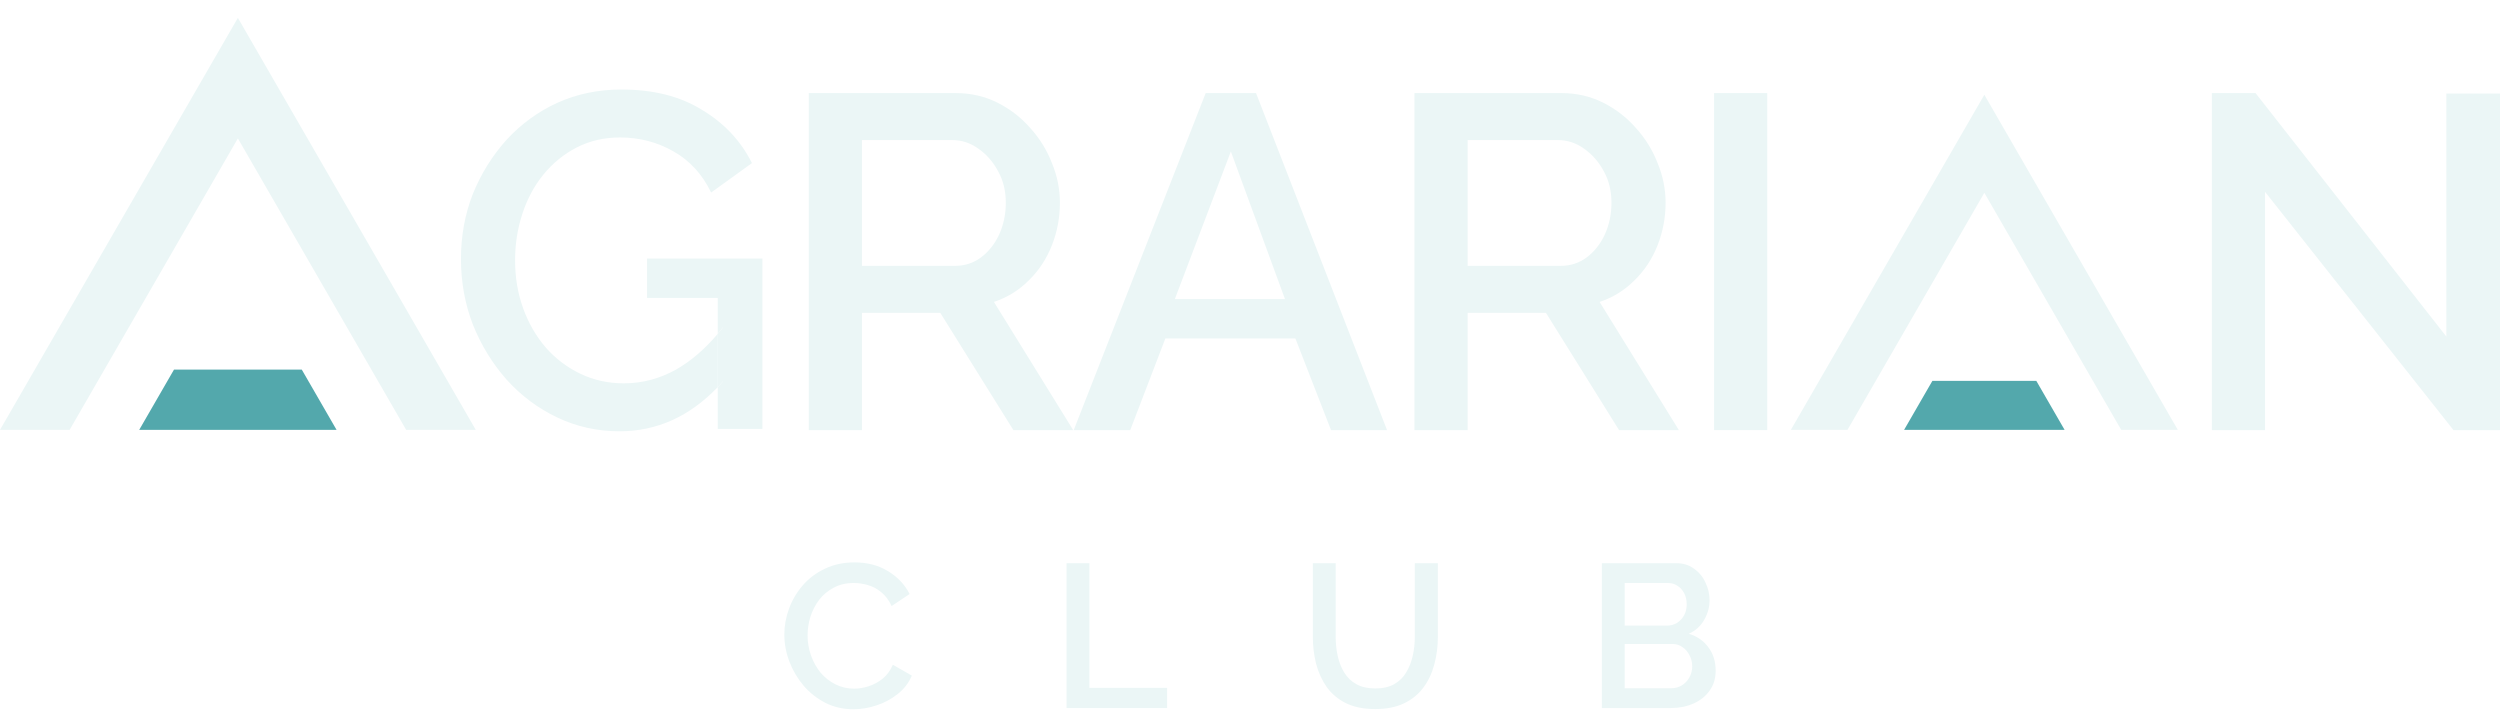
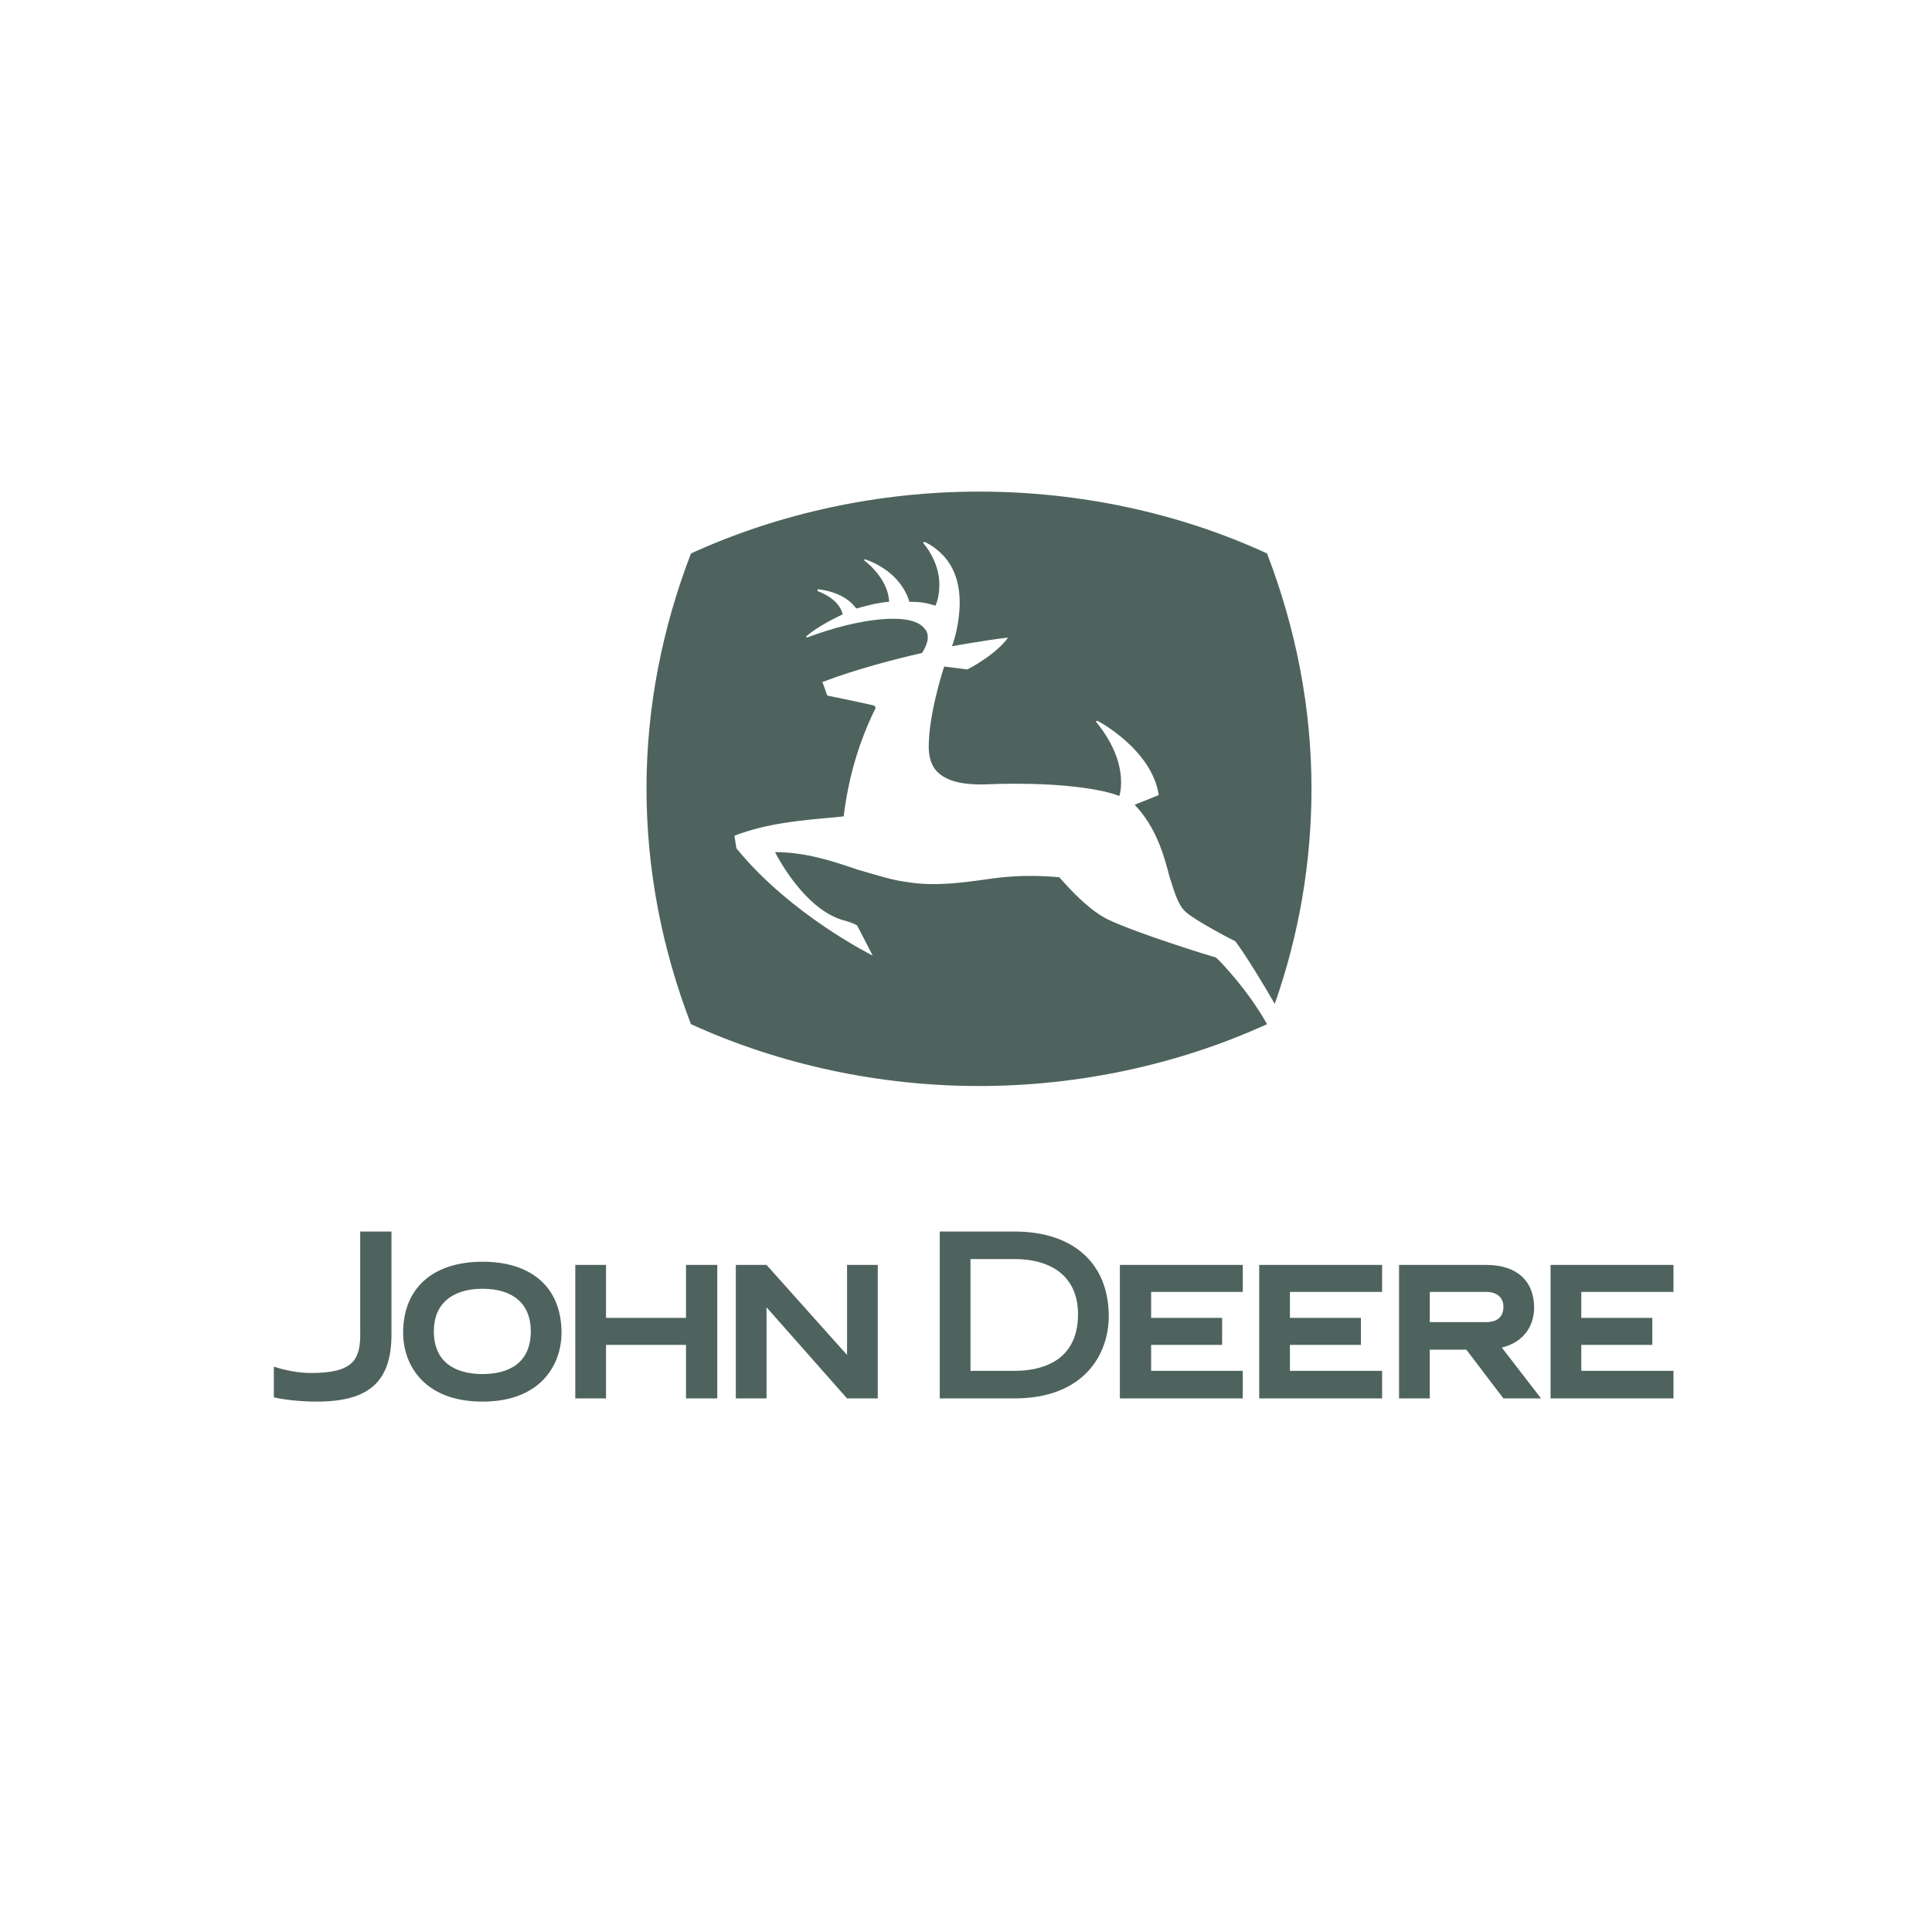
- <svg xmlns="http://www.w3.org/2000/svg" width="140" height="40" viewBox="0 0 140 40" fill="none">
-   <path d="M13.321 7.751L22.746 24.073H26.644L13.321 1L0 24.073H3.898L13.321 7.751Z" fill="#EBF6F6" />
-   <path d="M9.744 20.698L7.795 24.073H18.848L16.899 20.698H9.744Z" fill="#53A8AC" />
-   <path d="M111.123 10.798L118.788 24.073H121.958L111.123 5.307L100.288 24.073H103.458L111.123 10.798Z" fill="#EBF6F6" />
-   <path d="M108.214 21.328L106.629 24.073H115.618L114.033 21.328H108.214Z" fill="#53A8AC" />
-   <path d="M126.842 10.741V24.086H123.864V5.212H126.31L136.996 18.849V5.239H140V24.086H137.395L126.842 10.741Z" fill="#EBF6F6" />
-   <path d="M95.988 24.086V5.212H98.965V24.086H95.988Z" fill="#EBF6F6" />
-   <path d="M79.21 24.086V5.212H87.425C88.275 5.212 89.055 5.389 89.764 5.744C90.473 6.098 91.084 6.568 91.598 7.153C92.13 7.737 92.537 8.393 92.821 9.12C93.122 9.846 93.273 10.591 93.273 11.353C93.273 12.185 93.122 12.983 92.821 13.745C92.52 14.507 92.085 15.163 91.518 15.712C90.969 16.262 90.322 16.66 89.578 16.908L94.017 24.086H90.668L86.574 17.52H82.188V24.086H79.21ZM82.188 14.888H87.398C87.947 14.888 88.435 14.729 88.86 14.41C89.285 14.091 89.622 13.665 89.87 13.134C90.118 12.584 90.242 11.991 90.242 11.353C90.242 10.697 90.1 10.112 89.817 9.598C89.533 9.066 89.161 8.641 88.701 8.322C88.257 8.003 87.77 7.844 87.239 7.844H82.188V14.888Z" fill="#EBF6F6" />
-   <path d="M67.519 5.212H70.337L77.674 24.086H74.537L72.543 18.955H65.26L63.293 24.086H60.129L67.519 5.212ZM71.959 16.749L68.928 8.482L65.791 16.749H71.959Z" fill="#EBF6F6" />
-   <path d="M45.293 24.086V5.212H53.507C54.358 5.212 55.137 5.389 55.846 5.744C56.555 6.098 57.166 6.568 57.68 7.153C58.212 7.737 58.62 8.393 58.903 9.12C59.205 9.846 59.355 10.591 59.355 11.353C59.355 12.185 59.205 12.983 58.903 13.745C58.602 14.507 58.168 15.163 57.601 15.712C57.051 16.262 56.404 16.66 55.66 16.908L60.099 24.086H56.75L52.656 17.52H48.27V24.086H45.293ZM48.27 14.888H53.48C54.03 14.888 54.517 14.729 54.942 14.41C55.368 14.091 55.705 13.665 55.953 13.134C56.201 12.584 56.325 11.991 56.325 11.353C56.325 10.697 56.183 10.112 55.899 9.598C55.616 9.066 55.244 8.641 54.783 8.322C54.34 8.003 53.852 7.844 53.321 7.844H48.27V14.888Z" fill="#EBF6F6" />
-   <path d="M96.077 37.56C96.077 37.994 95.963 38.367 95.735 38.679C95.514 38.991 95.213 39.231 94.832 39.399C94.452 39.566 94.033 39.65 93.576 39.65H89.704V31.54H93.884C94.265 31.54 94.592 31.643 94.867 31.849C95.148 32.046 95.362 32.305 95.506 32.625C95.659 32.937 95.735 33.265 95.735 33.608C95.735 34.004 95.632 34.377 95.426 34.727C95.228 35.07 94.943 35.325 94.57 35.492C95.034 35.629 95.4 35.88 95.666 36.246C95.94 36.604 96.077 37.042 96.077 37.56ZM94.764 37.32C94.764 37.091 94.714 36.886 94.615 36.703C94.524 36.513 94.394 36.36 94.227 36.246C94.067 36.124 93.877 36.063 93.656 36.063H90.983V38.542H93.576C93.804 38.542 94.006 38.489 94.181 38.382C94.364 38.268 94.505 38.119 94.604 37.937C94.71 37.746 94.764 37.541 94.764 37.32ZM90.983 32.648V35.035H93.336C93.549 35.035 93.74 34.986 93.907 34.887C94.075 34.78 94.208 34.639 94.307 34.464C94.406 34.281 94.455 34.076 94.455 33.847C94.455 33.611 94.41 33.406 94.318 33.231C94.227 33.048 94.101 32.907 93.941 32.808C93.789 32.701 93.61 32.648 93.404 32.648H90.983Z" fill="#EBF6F6" />
-   <path d="M77.014 39.707C76.367 39.707 75.819 39.597 75.369 39.376C74.927 39.155 74.57 38.854 74.296 38.473C74.029 38.093 73.831 37.659 73.701 37.171C73.58 36.684 73.519 36.178 73.519 35.652V31.54H74.798V35.652C74.798 36.025 74.836 36.387 74.912 36.737C74.989 37.08 75.11 37.388 75.278 37.662C75.445 37.937 75.67 38.154 75.952 38.313C76.241 38.473 76.595 38.553 77.014 38.553C77.441 38.553 77.794 38.473 78.076 38.313C78.366 38.146 78.59 37.925 78.75 37.651C78.918 37.369 79.04 37.057 79.116 36.714C79.192 36.372 79.23 36.018 79.23 35.652V31.54H80.521V35.652C80.521 36.208 80.452 36.733 80.315 37.228C80.186 37.716 79.98 38.146 79.698 38.519C79.424 38.885 79.066 39.174 78.625 39.387C78.183 39.6 77.646 39.707 77.014 39.707Z" fill="#EBF6F6" />
-   <path d="M59.726 39.65V31.54H61.005V38.519H65.357V39.65H59.726Z" fill="#EBF6F6" />
-   <path d="M43.923 35.538C43.923 35.043 44.01 34.559 44.185 34.087C44.361 33.608 44.616 33.173 44.951 32.785C45.293 32.389 45.708 32.077 46.196 31.849C46.683 31.612 47.235 31.494 47.852 31.494C48.583 31.494 49.215 31.662 49.748 31.997C50.281 32.324 50.677 32.747 50.936 33.265L49.931 33.939C49.779 33.611 49.584 33.352 49.348 33.162C49.12 32.972 48.868 32.838 48.594 32.762C48.328 32.686 48.065 32.648 47.806 32.648C47.38 32.648 47.007 32.736 46.687 32.911C46.367 33.078 46.097 33.303 45.876 33.585C45.663 33.866 45.499 34.182 45.385 34.533C45.278 34.883 45.225 35.233 45.225 35.584C45.225 35.972 45.289 36.349 45.419 36.714C45.548 37.072 45.727 37.392 45.956 37.674C46.192 37.948 46.47 38.165 46.79 38.325C47.109 38.485 47.46 38.565 47.84 38.565C48.099 38.565 48.37 38.519 48.651 38.428C48.933 38.336 49.192 38.196 49.428 38.005C49.672 37.807 49.862 37.548 49.999 37.228L51.062 37.834C50.894 38.237 50.631 38.58 50.273 38.862C49.923 39.144 49.527 39.357 49.086 39.501C48.651 39.646 48.221 39.718 47.795 39.718C47.224 39.718 46.702 39.6 46.23 39.364C45.758 39.121 45.35 38.801 45.008 38.405C44.665 38.001 44.398 37.552 44.208 37.057C44.018 36.554 43.923 36.048 43.923 35.538Z" fill="#EBF6F6" />
-   <path fill-rule="evenodd" clip-rule="evenodd" d="M31.21 23.381C32.291 23.895 33.452 24.152 34.693 24.152C36.778 24.152 38.613 23.328 40.195 21.678V24.019H42.694V14.476H36.235V16.683H40.195V18.692C39.464 19.559 38.684 20.228 37.856 20.697C36.935 21.21 35.96 21.467 34.932 21.467C34.064 21.467 33.257 21.29 32.513 20.936C31.769 20.581 31.122 20.094 30.573 19.474C30.023 18.836 29.598 18.1 29.297 17.267C28.995 16.434 28.845 15.539 28.845 14.582C28.845 13.679 28.977 12.819 29.243 12.004C29.509 11.171 29.899 10.435 30.413 9.798C30.945 9.142 31.574 8.628 32.3 8.256C33.027 7.884 33.833 7.698 34.719 7.698C35.8 7.698 36.793 7.954 37.697 8.468C38.618 8.982 39.327 9.753 39.823 10.781L42.109 9.133C41.489 7.892 40.559 6.9 39.318 6.156C38.095 5.394 36.589 5.013 34.799 5.013C33.505 5.013 32.309 5.261 31.21 5.757C30.13 6.253 29.181 6.944 28.366 7.83C27.569 8.717 26.939 9.727 26.479 10.861C26.036 11.995 25.814 13.209 25.814 14.503C25.814 15.796 26.036 17.019 26.479 18.171C26.939 19.323 27.569 20.351 28.366 21.255C29.181 22.159 30.13 22.867 31.21 23.381ZM40.488 18.331C40.391 18.454 40.294 18.575 40.195 18.692V21.678C40.202 21.672 40.208 21.665 40.215 21.658C40.307 21.562 40.398 21.463 40.488 21.361V18.331Z" fill="#EBF6F6" />
-   <path d="M40.488 21.361V18.331C40.391 18.454 40.294 18.575 40.195 18.692V21.678L40.215 21.658C40.307 21.562 40.398 21.463 40.488 21.361Z" fill="#EBF6F6" />
+ <svg xmlns="http://www.w3.org/2000/svg" width="126" height="126" viewBox="0 0 126 126" fill="none">
+   <path fill-rule="evenodd" clip-rule="evenodd" d="M57.04 46.306C56.031 48.387 55.338 50.656 55.023 53.241C54.96 53.241 54.455 53.304 54.455 53.304L54.45 53.304C52.246 53.494 50.041 53.683 47.899 54.501L48.025 55.321C51.556 59.671 56.913 62.318 56.913 62.318L55.905 60.364C55.653 60.175 54.896 59.986 54.896 59.986C52.501 59.229 50.799 56.077 50.547 55.573C52.501 55.573 54.266 56.14 55.905 56.708C56.181 56.785 56.454 56.865 56.724 56.945C57.562 57.192 58.372 57.432 59.182 57.527C60.947 57.821 62.766 57.567 64.487 57.326C64.61 57.309 64.733 57.292 64.856 57.275C66.305 57.086 67.693 57.086 69.08 57.212C69.106 57.237 69.155 57.293 69.225 57.371C69.665 57.865 70.917 59.269 72.168 59.922C73.933 60.805 79.039 62.38 79.291 62.444C79.417 62.507 81.372 64.523 82.632 66.793C76.832 69.441 70.34 70.827 63.847 70.827C57.354 70.827 50.862 69.44 45.063 66.793C43.172 61.877 42.163 56.707 42.163 51.412C42.163 46.18 43.172 41.011 45.063 36.095C50.862 33.447 57.354 32.061 63.847 32.061C70.403 32.061 76.896 33.448 82.632 36.095C84.523 41.012 85.531 46.18 85.531 51.412C85.536 56.2 84.726 60.954 83.136 65.47C81.308 62.317 80.552 61.372 80.552 61.372C80.489 61.372 77.967 60.048 77.337 59.481C76.863 59.066 76.613 58.263 76.322 57.33C76.303 57.27 76.284 57.209 76.265 57.148C75.887 55.699 75.384 53.933 73.997 52.484L75.572 51.853C75.131 48.891 71.601 47 71.539 47L71.475 47.063C72.862 48.764 73.114 50.151 73.114 51.034C73.114 51.475 73.051 51.79 72.989 51.916C72.61 51.727 70.026 50.908 64.037 51.16C63.218 51.16 61.957 51.097 61.201 50.403C60.759 50.025 60.57 49.395 60.57 48.701C60.57 46.621 61.453 43.847 61.579 43.47L63.092 43.659C64.983 42.65 65.676 41.704 65.739 41.579C64.163 41.768 62.084 42.146 62.084 42.146C62.21 41.83 62.588 40.633 62.588 39.309C62.588 37.859 62.147 36.283 60.319 35.338L60.192 35.401C60.255 35.464 61.263 36.598 61.263 38.111C61.263 38.553 61.201 39.057 61.011 39.498C60.381 39.309 60.003 39.246 59.309 39.246C58.931 37.985 57.86 36.977 56.41 36.472L56.347 36.535C56.347 36.535 57.923 37.67 57.986 39.246C57.272 39.306 56.839 39.421 55.997 39.646C55.947 39.659 55.896 39.673 55.843 39.687C55.401 39.057 54.519 38.553 53.321 38.427V38.553C53.321 38.553 54.708 38.994 54.96 40.066C54.141 40.444 53.132 41.011 52.564 41.516L52.628 41.579C56.157 40.255 59.435 39.94 60.255 40.949C60.444 41.138 60.507 41.327 60.507 41.579C60.507 41.831 60.38 42.21 60.129 42.588C58.427 42.966 55.78 43.659 53.637 44.479L53.952 45.361C53.952 45.361 56.095 45.803 56.914 45.992C56.914 45.992 57.229 46.055 57.04 46.306ZM17.86 89.127C17.86 89.127 19.001 89.542 20.279 89.542C21.661 89.542 22.49 89.335 22.974 88.851C23.354 88.471 23.527 87.814 23.492 86.813V80.317H25.531V87.124C25.496 90.13 24.045 91.409 20.659 91.409C19.001 91.409 17.86 91.132 17.86 91.132V89.127ZM31.473 82.287C34.721 82.287 36.621 84.015 36.621 86.917C36.621 88.99 35.274 91.409 31.473 91.409C27.638 91.409 26.291 88.99 26.291 86.917C26.29 84.015 28.225 82.287 31.473 82.287ZM34.617 86.814C34.617 85.052 33.477 84.05 31.473 84.05C29.469 84.05 28.295 85.052 28.295 86.814C28.295 89.266 30.298 89.612 31.473 89.612C32.647 89.612 34.617 89.266 34.617 86.814ZM44.739 82.495V85.949H39.523V82.495H37.519V91.201H39.523V87.711H44.739V91.201H46.778V82.495H44.739ZM75.074 89.404V87.711H79.703V85.949H75.074V84.256H81.051V82.495H73.035V91.201H81.051V89.404H75.074ZM84.126 89.404V87.711H88.756V85.949H84.126V84.256H90.137V82.495H82.122V91.201H90.137V89.404H84.126ZM103.128 89.404V87.711H107.758V85.949H103.128V84.256H109.14V82.495H101.124V91.201H109.14V89.404H103.128ZM66.16 82.115C68.786 82.115 70.306 83.427 70.306 85.707C70.306 88.921 67.716 89.404 66.16 89.404H63.292V82.115H66.16ZM66.16 80.317H61.289V91.201H66.16C70.721 91.201 72.31 88.299 72.31 85.846C72.309 82.391 69.995 80.317 66.16 80.317ZM97.945 87.885C99.5 87.505 100.052 86.329 100.052 85.293C100.052 83.531 98.913 82.495 96.944 82.495H91.243V91.201H93.246V88.022H95.631L98.049 91.201H100.503L97.945 87.885ZM93.247 86.226V84.256H96.944C97.634 84.256 98.05 84.637 98.05 85.224C98.05 86.088 97.359 86.226 96.944 86.226H93.247ZM55.243 91.201L49.991 85.258V91.201H47.988V82.495H49.991L55.243 88.368V82.495H57.246V91.201H55.243Z" fill="#4E635E" />
</svg>
